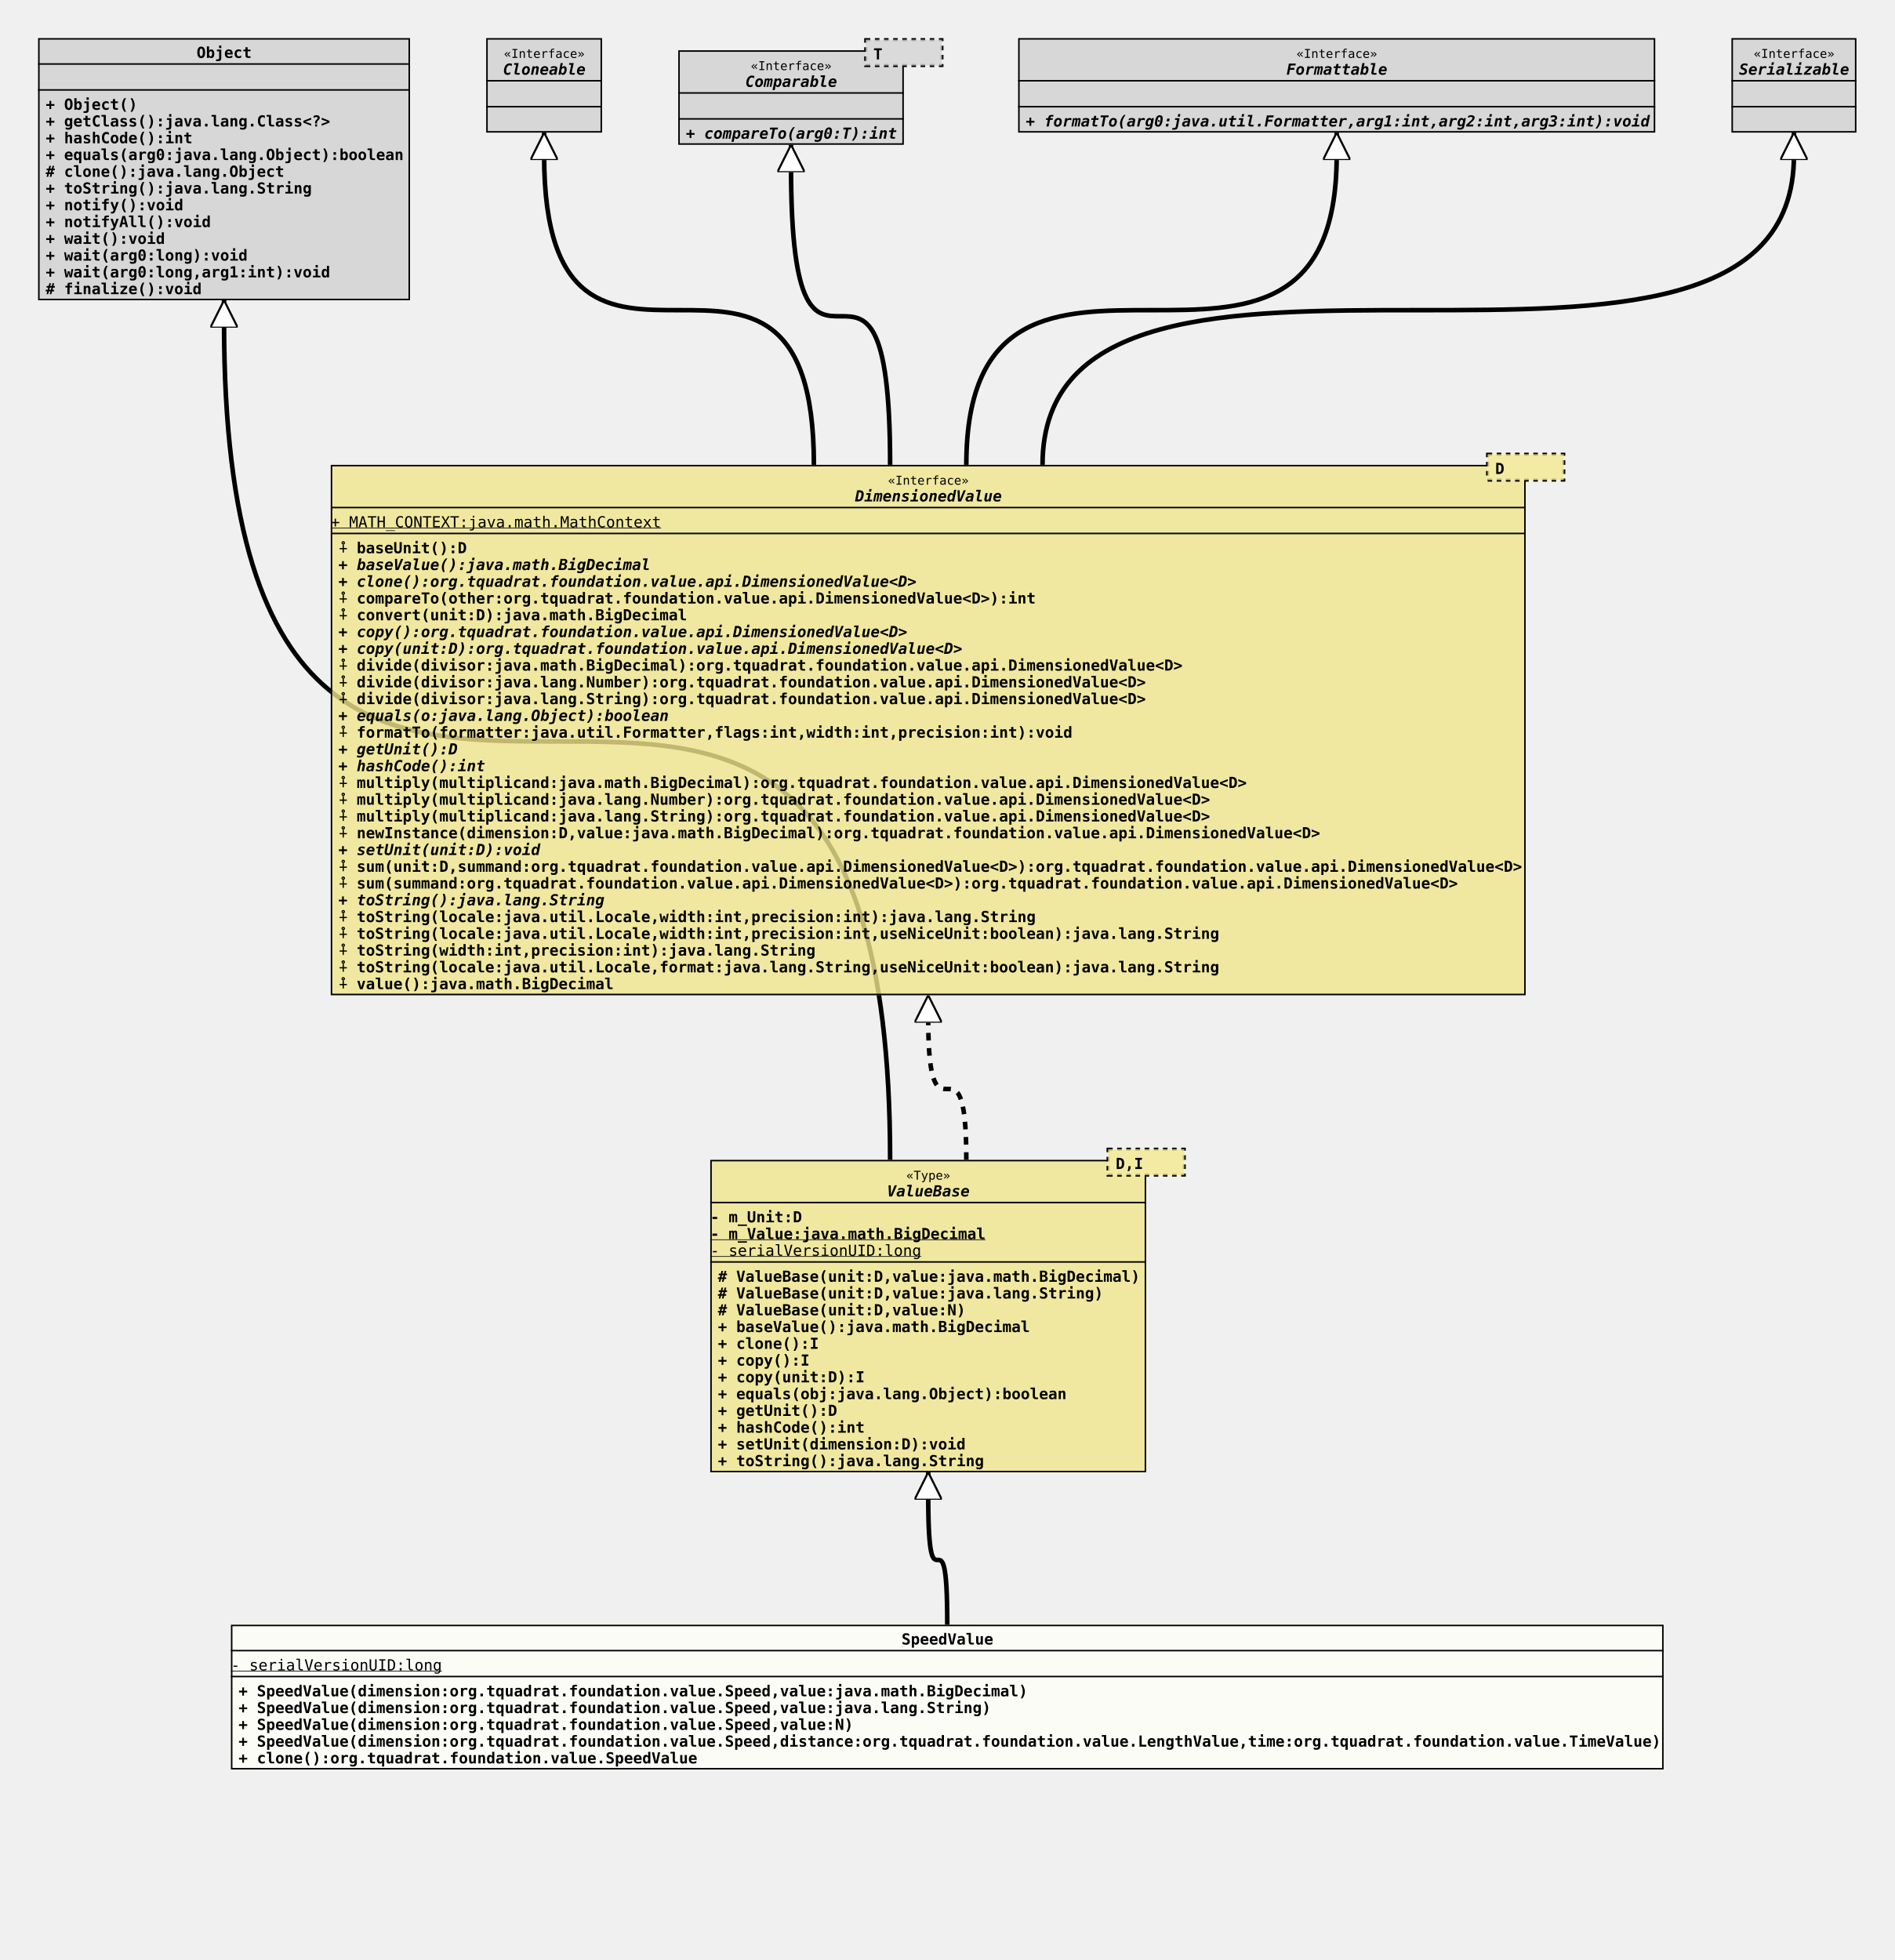
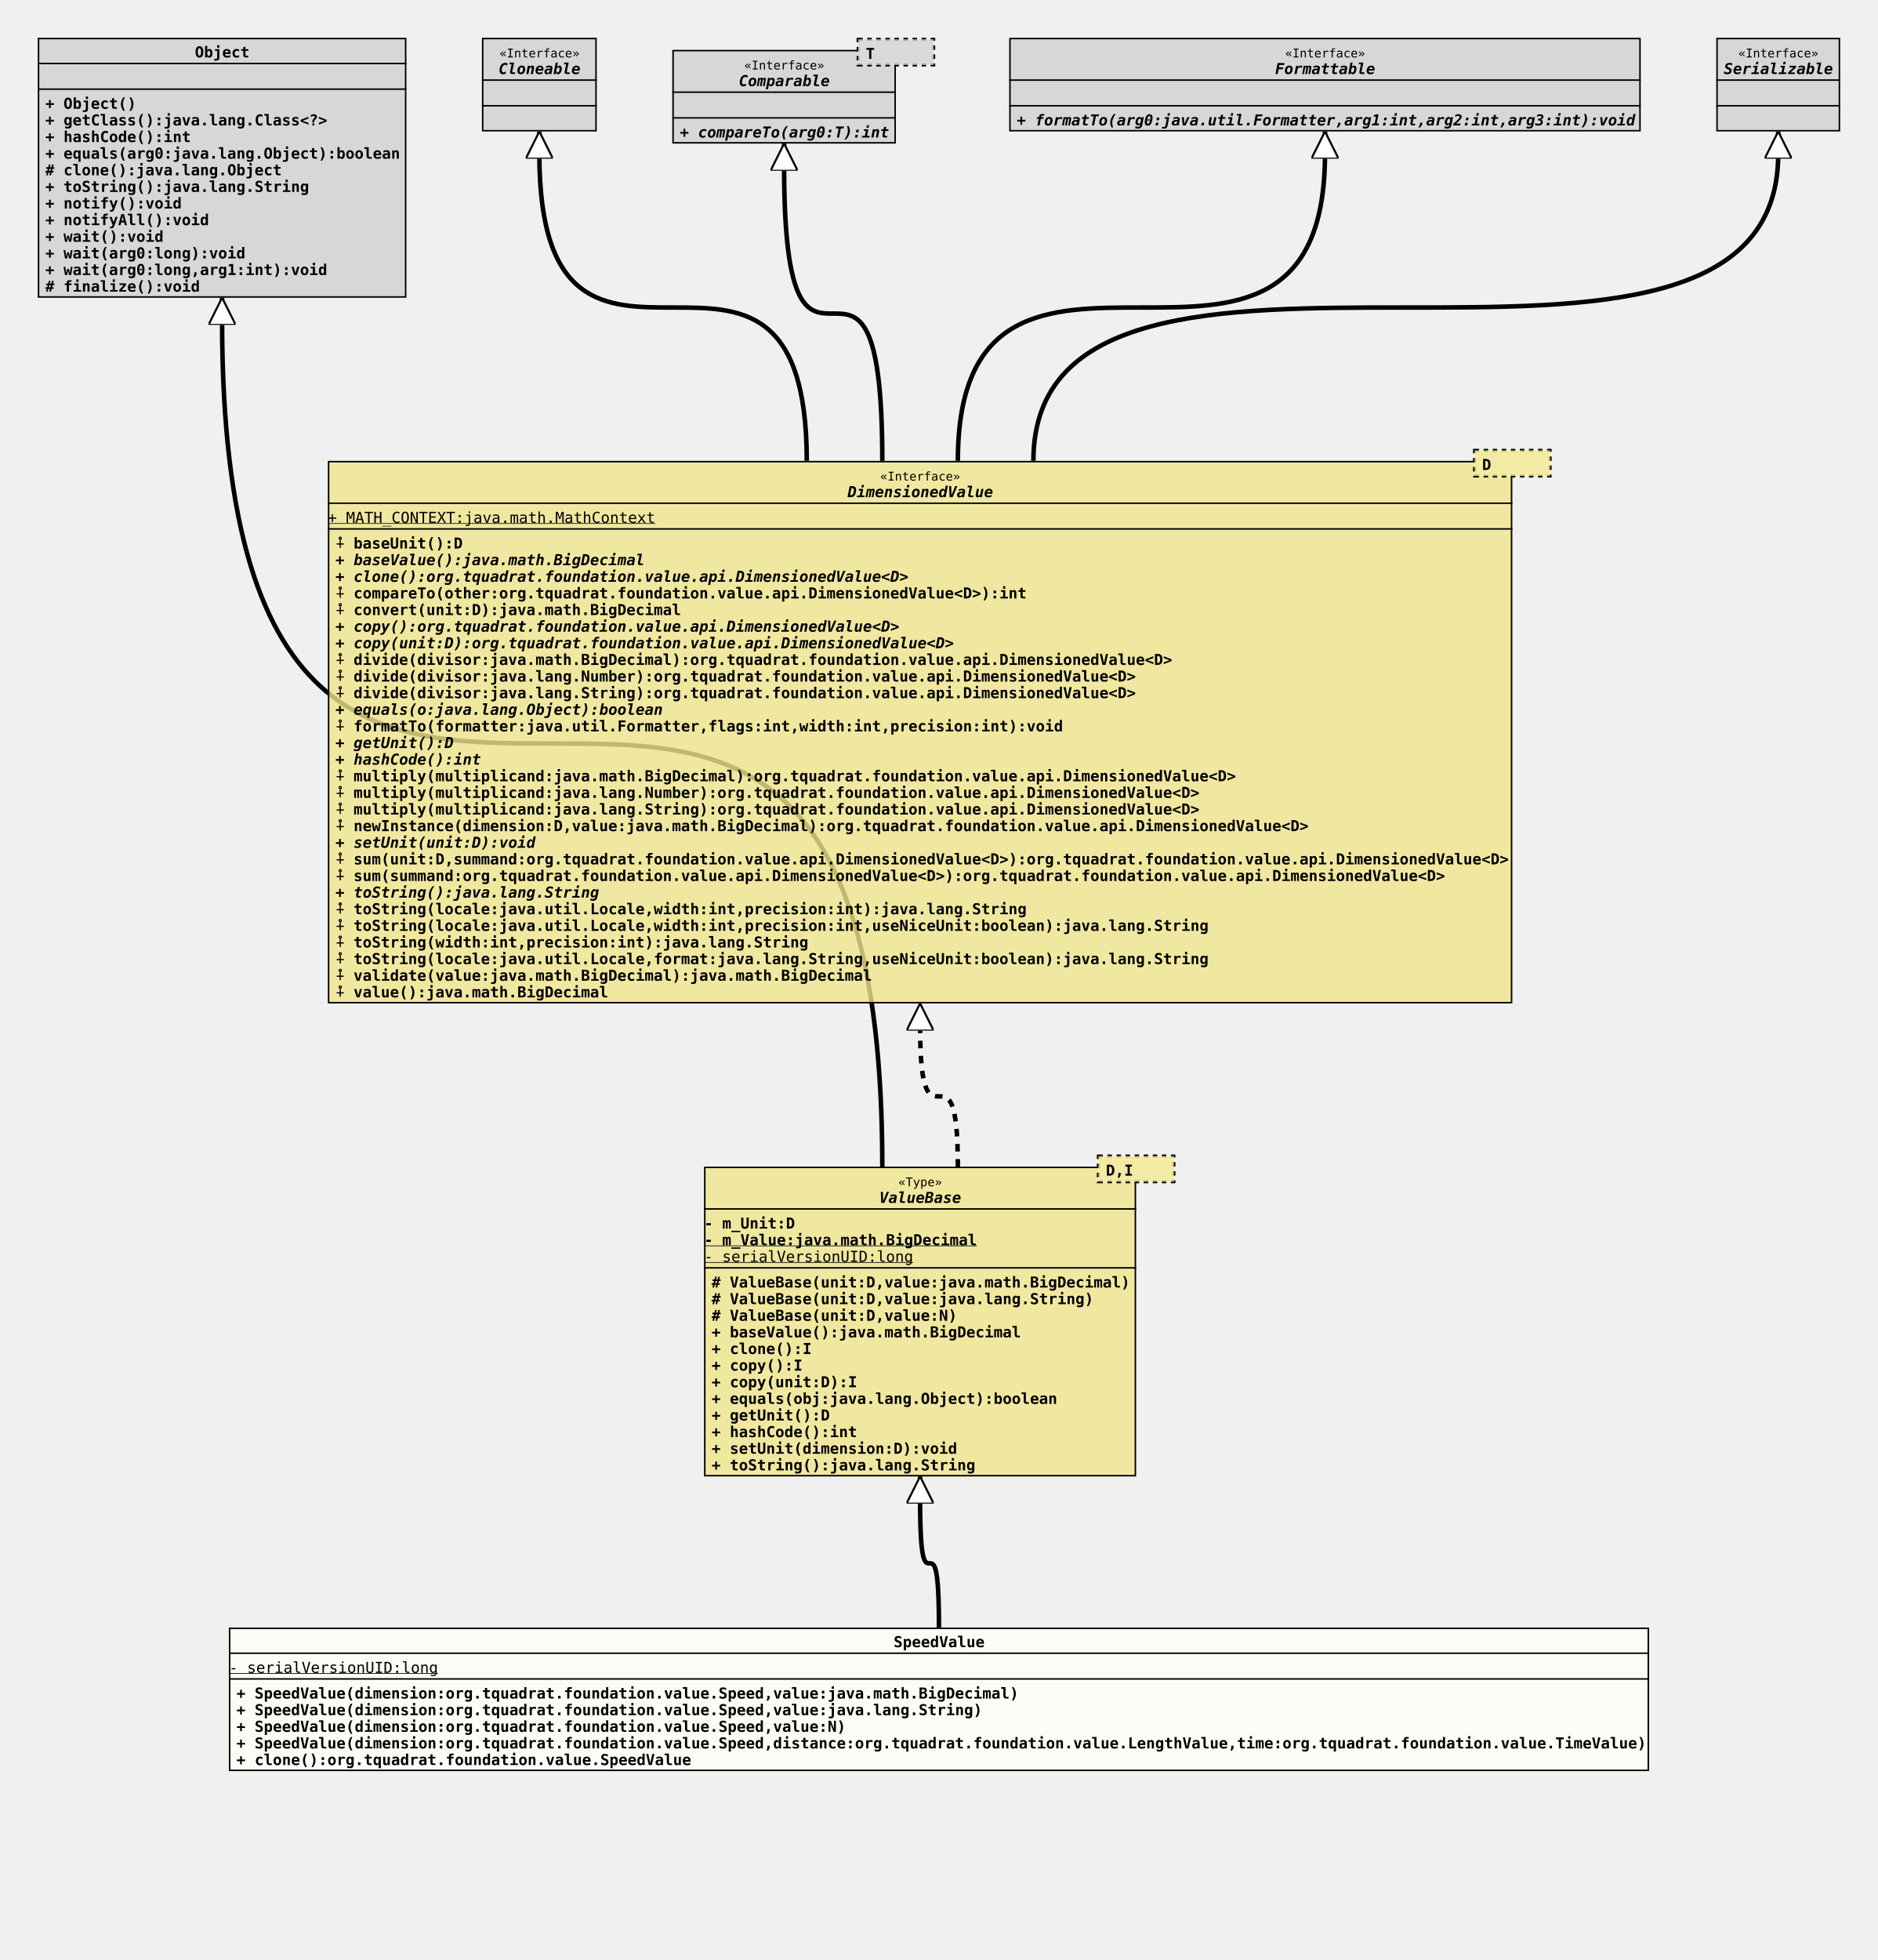
- <svg xmlns="http://www.w3.org/2000/svg" xmlns:xlink="http://www.w3.org/1999/xlink" version="1.1" baseProfile="full" width="1243.000" height="1286.000">
+ <svg xmlns="http://www.w3.org/2000/svg" xmlns:xlink="http://www.w3.org/1999/xlink" version="1.1" baseProfile="full" width="1243.000" height="1297.000">
  <defs>
    <style>
            line
            {
              stroke: black;
            }
            line.separator
            {
              stroke:       black;
              stroke-width: 1;
            }
            marker
            {
              fill: white;
            }
            path
            {
              fill:   white;
              stroke: black;
            }
            path.implementation
            {
              fill:             none;
              stroke-dasharray: 5,5;
              stroke-width:     3;
            }
            path.inheritance
            {
              fill:         none;
              stroke-width: 3;
            }
            rect
            {
              fill:         none;
              stroke:       black;
              stroke-width: 2;
            }
            rect.externalClass
            {
              fill:         #D0D0D0;
              fill-opacity: 0.8;
            }
            rect.focusClass
            {
              fill:         #FFFFF9;
              fill-opacity: 0.8;
            }
            rect.otherClass
            {
              fill:         #F0E68C;
              fill-opacity: 0.8;
            }
            rect.template
            {
              fill:             #FFFFFF;
              fill-opacity:     1.0;
              stroke-dasharray: 3,3;
            }
            text
            {
              font-family: monospace;
              font-size:   10px;
              font-weight: bold;
            }
            text.abstract
            {
              font-style: italic;
            }
            text.final
            {
              text-decoration: underline;
            }
            text.static
            {
              font-weight: normal;
            }
            text.stereotype
            {
              font-size:   8px;
              font-weight: normal;
            }
            </style>
    <marker id="inheritance" viewBox="0,0,40,40" markerUnits="strokeWidth" refX="40" refY="20" markerWidth="6" markerHeight="6" orient="auto">
      <path d="M40,20 l-40,-20 v40 Z" fill="#ffffff" stroke="#000000" stroke-width="3" />
    </marker>
    <marker id="implementation" viewBox="0,0,40,40" markerUnits="strokeWidth" refX="40" refY="20" markerWidth="6" markerHeight="6" orient="auto">
      <path d="M40,20 l-40,-20 v40 Z" fill="#ffffff" stroke="#000000" stroke-width="3" />
    </marker>
    <clipPath id="ID000001">
      <rect class="focusClass" height="95.000" width="940.000" x="0.000" y="0.000" />
    </clipPath>
    <symbol id="org.tquadrat.foundation.value.SpeedValue">
      <g>
        <g class="focusClass" clip-path="url(#ID000001)">
          <rect x="0.000" y="0.000" width="940.000" height="95.000" class="focusClass" />
          <line x1="0.000" y1="17.000" x2="940.000" y2="17.000" class="separator" />
          <text x="440.000" y="13.000">SpeedValue</text>
          <line x1="0.000" y1="34.000" x2="940.000" y2="34.000" class="separator" />
          <text y="30.000" class="static final">- serialVersionUID:long</text>
          <text x="5.000" y="47.000">+ SpeedValue(dimension:org.tquadrat.foundation.value.Speed,value:java.math.BigDecimal)</text>
          <text x="5.000" y="58.000">+ SpeedValue(dimension:org.tquadrat.foundation.value.Speed,value:java.lang.String)</text>
          <text x="5.000" y="69.000">+ SpeedValue(dimension:org.tquadrat.foundation.value.Speed,value:N)</text>
          <text x="5.000" y="80.000">+ SpeedValue(dimension:org.tquadrat.foundation.value.Speed,distance:org.tquadrat.foundation.value.LengthValue,time:org.tquadrat.foundation.value.TimeValue)</text>
          <text x="5.000" y="91.000">+ clone():org.tquadrat.foundation.value.SpeedValue</text>
        </g>
      </g>
    </symbol>
    <clipPath id="ID000002">
      <rect class="otherClass" height="205.000" width="286.000" x="0.000" y="8.000" />
    </clipPath>
    <symbol id="org.tquadrat.foundation.value.api.ValueBase">
      <g>
        <g clip-path="url(#ID000002)">
          <rect x="0.000" y="8.000" width="286.000" height="205.000" class="otherClass" />
          <line x1="0.000" y1="36.000" x2="286.000" y2="36.000" class="separator" />
          <text x="128.600" y="21.000" class="stereotype">«Type»</text>
          <text x="116.000" y="32.000" class="abstract">ValueBase</text>
          <line x1="0.000" y1="75.000" x2="286.000" y2="75.000" class="separator" />
          <text y="49.000">- m_Unit:D</text>
          <text y="60.000" class="final">- m_Value:java.math.BigDecimal</text>
          <text y="71.000" class="static final">- serialVersionUID:long</text>
          <text x="5.000" y="88.000"># ValueBase(unit:D,value:java.math.BigDecimal)</text>
          <text x="5.000" y="99.000"># ValueBase(unit:D,value:java.lang.String)</text>
          <text x="5.000" y="110.000"># ValueBase(unit:D,value:N)</text>
          <text x="5.000" y="121.000">+ baseValue():java.math.BigDecimal</text>
          <text x="5.000" y="132.000">+ clone():I</text>
          <text x="5.000" y="143.000">+ copy():I</text>
          <text x="5.000" y="154.000">+ copy(unit:D):I</text>
          <text x="5.000" y="165.000">+ equals(obj:java.lang.Object):boolean</text>
          <text x="5.000" y="176.000">+ getUnit():D</text>
          <text x="5.000" y="187.000">+ hashCode():int</text>
          <text x="5.000" y="198.000">+ setUnit(dimension:D):void</text>
          <text x="5.000" y="209.000">+ toString():java.lang.String</text>
        </g>
        <g transform="translate(261.000 0.000)">
          <rect x="0.000" y="1.000" width="50.000" height="17.000" class="template" />
          <rect x="0.000" y="1.000" width="50.000" height="17.000" class="otherClass" stroke="none" stroke-opacity="0.0" />
          <text x="5.000" y="14.000">D,I</text>
        </g>
      </g>
    </symbol>
    <clipPath id="ID000003">
      <rect class="externalClass" height="172.000" width="244.000" x="0.000" y="0.000" />
    </clipPath>
    <symbol id="java.lang.Object">
      <g>
        <g clip-path="url(#ID000003)">
          <rect x="0.000" y="0.000" width="244.000" height="172.000" class="externalClass" />
          <line x1="0.000" y1="17.000" x2="244.000" y2="17.000" class="separator" />
          <text x="104.000" y="13.000">Object</text>
          <line x1="0.000" y1="34.000" x2="244.000" y2="34.000" class="separator" />
          <text x="5.000" y="30.000" />
          <text x="5.000" y="47.000">+ Object()</text>
          <text x="5.000" y="58.000">+ getClass():java.lang.Class&lt;?&gt;</text>
          <text x="5.000" y="69.000">+ hashCode():int</text>
          <text x="5.000" y="80.000">+ equals(arg0:java.lang.Object):boolean</text>
          <text x="5.000" y="91.000"># clone():java.lang.Object</text>
          <text x="5.000" y="102.000">+ toString():java.lang.String</text>
          <text x="5.000" y="113.000">+ notify():void</text>
          <text x="5.000" y="124.000">+ notifyAll():void</text>
          <text x="5.000" y="135.000">+ wait():void</text>
          <text x="5.000" y="146.000">+ wait(arg0:long):void</text>
          <text x="5.000" y="157.000">+ wait(arg0:long,arg1:int):void</text>
          <text x="5.000" y="168.000"># finalize():void</text>
        </g>
      </g>
    </symbol>
    <clipPath id="ID000004">
-       <rect class="otherClass" height="348.000" width="784.000" x="0.000" y="8.000" />
+       <rect class="otherClass" height="359.000" width="784.000" x="0.000" y="8.000" />
    </clipPath>
    <symbol id="org.tquadrat.foundation.value.api.DimensionedValue">
      <g>
        <g clip-path="url(#ID000004)">
-           <rect x="0.000" y="8.000" width="784.000" height="348.000" class="otherClass" />
+           <rect x="0.000" y="8.000" width="784.000" height="359.000" class="otherClass" />
          <line x1="0.000" y1="36.000" x2="784.000" y2="36.000" class="separator" />
          <text x="365.600" y="21.000" class="stereotype">«Interface»</text>
          <text x="344.000" y="32.000" class="abstract">DimensionedValue</text>
          <line x1="0.000" y1="53.000" x2="784.000" y2="53.000" class="separator" />
          <text y="49.000" class="static final">+ MATH_CONTEXT:java.math.MathContext</text>
          <text x="5.000" y="66.000">⨢ baseUnit():D</text>
          <text x="5.000" y="77.000" class="abstract">+ baseValue():java.math.BigDecimal</text>
          <text x="5.000" y="88.000" class="abstract">+ clone():org.tquadrat.foundation.value.api.DimensionedValue&lt;D&gt;</text>
          <text x="5.000" y="99.000">⨢ compareTo(other:org.tquadrat.foundation.value.api.DimensionedValue&lt;D&gt;):int</text>
          <text x="5.000" y="110.000">⨢ convert(unit:D):java.math.BigDecimal</text>
          <text x="5.000" y="121.000" class="abstract">+ copy():org.tquadrat.foundation.value.api.DimensionedValue&lt;D&gt;</text>
          <text x="5.000" y="132.000" class="abstract">+ copy(unit:D):org.tquadrat.foundation.value.api.DimensionedValue&lt;D&gt;</text>
          <text x="5.000" y="143.000">⨢ divide(divisor:java.math.BigDecimal):org.tquadrat.foundation.value.api.DimensionedValue&lt;D&gt;</text>
          <text x="5.000" y="154.000">⨢ divide(divisor:java.lang.Number):org.tquadrat.foundation.value.api.DimensionedValue&lt;D&gt;</text>
          <text x="5.000" y="165.000">⨢ divide(divisor:java.lang.String):org.tquadrat.foundation.value.api.DimensionedValue&lt;D&gt;</text>
          <text x="5.000" y="176.000" class="abstract">+ equals(o:java.lang.Object):boolean</text>
          <text x="5.000" y="187.000">⨢ formatTo(formatter:java.util.Formatter,flags:int,width:int,precision:int):void</text>
          <text x="5.000" y="198.000" class="abstract">+ getUnit():D</text>
          <text x="5.000" y="209.000" class="abstract">+ hashCode():int</text>
          <text x="5.000" y="220.000">⨢ multiply(multiplicand:java.math.BigDecimal):org.tquadrat.foundation.value.api.DimensionedValue&lt;D&gt;</text>
          <text x="5.000" y="231.000">⨢ multiply(multiplicand:java.lang.Number):org.tquadrat.foundation.value.api.DimensionedValue&lt;D&gt;</text>
          <text x="5.000" y="242.000">⨢ multiply(multiplicand:java.lang.String):org.tquadrat.foundation.value.api.DimensionedValue&lt;D&gt;</text>
          <text x="5.000" y="253.000">⨢ newInstance(dimension:D,value:java.math.BigDecimal):org.tquadrat.foundation.value.api.DimensionedValue&lt;D&gt;</text>
          <text x="5.000" y="264.000" class="abstract">+ setUnit(unit:D):void</text>
          <text x="5.000" y="275.000">⨢ sum(unit:D,summand:org.tquadrat.foundation.value.api.DimensionedValue&lt;D&gt;):org.tquadrat.foundation.value.api.DimensionedValue&lt;D&gt;</text>
          <text x="5.000" y="286.000">⨢ sum(summand:org.tquadrat.foundation.value.api.DimensionedValue&lt;D&gt;):org.tquadrat.foundation.value.api.DimensionedValue&lt;D&gt;</text>
          <text x="5.000" y="297.000" class="abstract">+ toString():java.lang.String</text>
          <text x="5.000" y="308.000">⨢ toString(locale:java.util.Locale,width:int,precision:int):java.lang.String</text>
          <text x="5.000" y="319.000">⨢ toString(locale:java.util.Locale,width:int,precision:int,useNiceUnit:boolean):java.lang.String</text>
          <text x="5.000" y="330.000">⨢ toString(width:int,precision:int):java.lang.String</text>
          <text x="5.000" y="341.000">⨢ toString(locale:java.util.Locale,format:java.lang.String,useNiceUnit:boolean):java.lang.String</text>
-           <text x="5.000" y="352.000">⨢ value():java.math.BigDecimal</text>
+           <text x="5.000" y="352.000">⨢ validate(value:java.math.BigDecimal):java.math.BigDecimal</text>
+           <text x="5.000" y="363.000">⨢ value():java.math.BigDecimal</text>
        </g>
        <g transform="translate(759.000 0.000)">
          <rect x="0.000" y="1.000" width="50.000" height="17.000" class="template" />
          <rect x="0.000" y="1.000" width="50.000" height="17.000" class="otherClass" stroke="none" stroke-opacity="0.0" />
          <text x="5.000" y="14.000">D</text>
        </g>
      </g>
    </symbol>
    <clipPath id="ID000005">
      <rect class="externalClass" height="62.000" width="76.000" x="0.000" y="0.000" />
    </clipPath>
    <symbol id="java.lang.Cloneable">
      <g>
        <g clip-path="url(#ID000005)">
          <rect x="0.000" y="0.000" width="76.000" height="62.000" class="externalClass" />
          <line x1="0.000" y1="28.000" x2="76.000" y2="28.000" class="separator" />
          <text x="11.600" y="13.000" class="stereotype">«Interface»</text>
          <text x="11.000" y="24.000" class="abstract">Cloneable</text>
          <line x1="0.000" y1="45.000" x2="76.000" y2="45.000" class="separator" />
          <text x="5.000" y="41.000" />
          <text x="5.000" y="58.000" />
        </g>
      </g>
    </symbol>
    <clipPath id="ID000006">
      <rect class="externalClass" height="62.000" width="148.000" x="0.000" y="8.000" />
    </clipPath>
    <symbol id="java.lang.Comparable">
      <g>
        <g clip-path="url(#ID000006)">
          <rect x="0.000" y="8.000" width="148.000" height="62.000" class="externalClass" />
          <line x1="0.000" y1="36.000" x2="148.000" y2="36.000" class="separator" />
          <text x="47.600" y="21.000" class="stereotype">«Interface»</text>
          <text x="44.000" y="32.000" class="abstract">Comparable</text>
          <line x1="0.000" y1="53.000" x2="148.000" y2="53.000" class="separator" />
          <text x="5.000" y="49.000" />
          <text x="5.000" y="66.000" class="abstract">+ compareTo(arg0:T):int</text>
        </g>
        <g transform="translate(123.000 0.000)">
          <rect x="0.000" y="1.000" width="50.000" height="17.000" class="template" />
          <rect x="0.000" y="1.000" width="50.000" height="17.000" class="externalClass" stroke="none" stroke-opacity="0.0" />
          <text x="5.000" y="14.000">T</text>
        </g>
      </g>
    </symbol>
    <clipPath id="ID000007">
      <rect class="externalClass" height="62.000" width="418.000" x="0.000" y="0.000" />
    </clipPath>
    <symbol id="java.util.Formattable">
      <g>
        <g clip-path="url(#ID000007)">
          <rect x="0.000" y="0.000" width="418.000" height="62.000" class="externalClass" />
          <line x1="0.000" y1="28.000" x2="418.000" y2="28.000" class="separator" />
          <text x="182.600" y="13.000" class="stereotype">«Interface»</text>
          <text x="176.000" y="24.000" class="abstract">Formattable</text>
          <line x1="0.000" y1="45.000" x2="418.000" y2="45.000" class="separator" />
          <text x="5.000" y="41.000" />
          <text x="5.000" y="58.000" class="abstract">+ formatTo(arg0:java.util.Formatter,arg1:int,arg2:int,arg3:int):void</text>
        </g>
      </g>
    </symbol>
    <clipPath id="ID000008">
      <rect class="externalClass" height="62.000" width="82.000" x="0.000" y="0.000" />
    </clipPath>
    <symbol id="java.io.Serializable">
      <g>
        <g clip-path="url(#ID000008)">
          <rect x="0.000" y="0.000" width="82.000" height="62.000" class="externalClass" />
          <line x1="0.000" y1="28.000" x2="82.000" y2="28.000" class="separator" />
          <text x="14.600" y="13.000" class="stereotype">«Interface»</text>
          <text x="5.000" y="24.000" class="abstract">Serializable</text>
          <line x1="0.000" y1="45.000" x2="82.000" y2="45.000" class="separator" />
          <text x="5.000" y="41.000" />
          <text x="5.000" y="58.000" />
        </g>
      </g>
    </symbol>
  </defs>
-   <path class="inheritance" d="M621.500,1066.000 c0.000,-85.000,-12.500,0.000,-12.500,-85.000 v-15" marker-end="url(#inheritance)" />
-   <path class="inheritance" d="M584.000,761.000 c0.000,-549.000,-437.000,0.000,-437.000,-549.000 v-15" marker-end="url(#inheritance)" />
-   <path class="implementation" d="M634.000,761.000 c0.000,-93.000,-25.000,0.000,-25.000,-93.000 v-15" marker-end="url(#implementation)" />
+   <path class="inheritance" d="M621.500,1077.000 c0.000,-85.000,-12.500,0.000,-12.500,-85.000 v-15" marker-end="url(#inheritance)" />
+   <path class="inheritance" d="M584.000,772.000 c0.000,-560.000,-437.000,0.000,-437.000,-560.000 v-15" marker-end="url(#inheritance)" />
+   <path class="implementation" d="M634.000,772.000 c0.000,-93.000,-25.000,0.000,-25.000,-93.000 v-15" marker-end="url(#implementation)" />
  <path class="inheritance" d="M534.000,305.000 c0.000,-203.000,-177.000,0.000,-177.000,-203.000 v-15" marker-end="url(#inheritance)" />
  <path class="inheritance" d="M584.000,305.000 c0.000,-195.000,-65.000,0.000,-65.000,-195.000 v-15" marker-end="url(#inheritance)" />
  <path class="inheritance" d="M634.000,305.000 c0.000,-203.000,243.000,0.000,243.000,-203.000 v-15" marker-end="url(#inheritance)" />
  <path class="inheritance" d="M684.000,305.000 c0.000,-203.000,493.000,0.000,493.000,-203.000 v-15" marker-end="url(#inheritance)" />
  <use x="25.000" y="25.000" xlink:href="#java.lang.Object" />
  <use x="319.000" y="25.000" xlink:href="#java.lang.Cloneable" />
  <use x="445.000" y="25.000" xlink:href="#java.lang.Comparable" />
  <use x="668.000" y="25.000" xlink:href="#java.util.Formattable" />
  <use x="1136.000" y="25.000" xlink:href="#java.io.Serializable" />
  <use x="217.000" y="297.000" xlink:href="#org.tquadrat.foundation.value.api.DimensionedValue" />
-   <use x="466.000" y="753.000" xlink:href="#org.tquadrat.foundation.value.api.ValueBase" />
-   <use x="151.500" y="1066.000" xlink:href="#org.tquadrat.foundation.value.SpeedValue" />
+   <use x="466.000" y="764.000" xlink:href="#org.tquadrat.foundation.value.api.ValueBase" />
+   <use x="151.500" y="1077.000" xlink:href="#org.tquadrat.foundation.value.SpeedValue" />
</svg>
